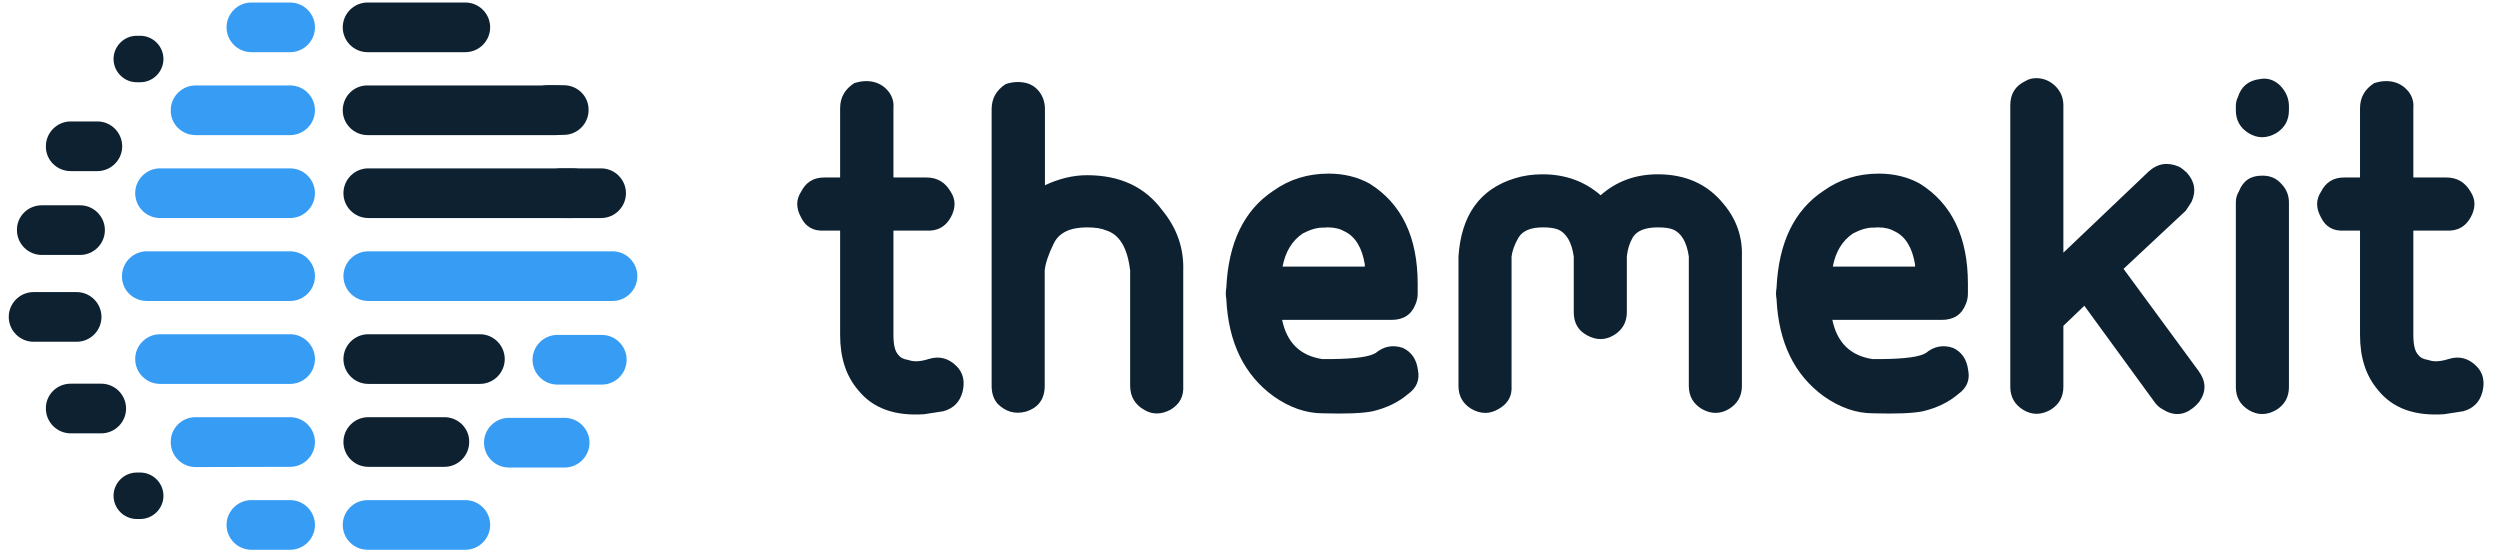
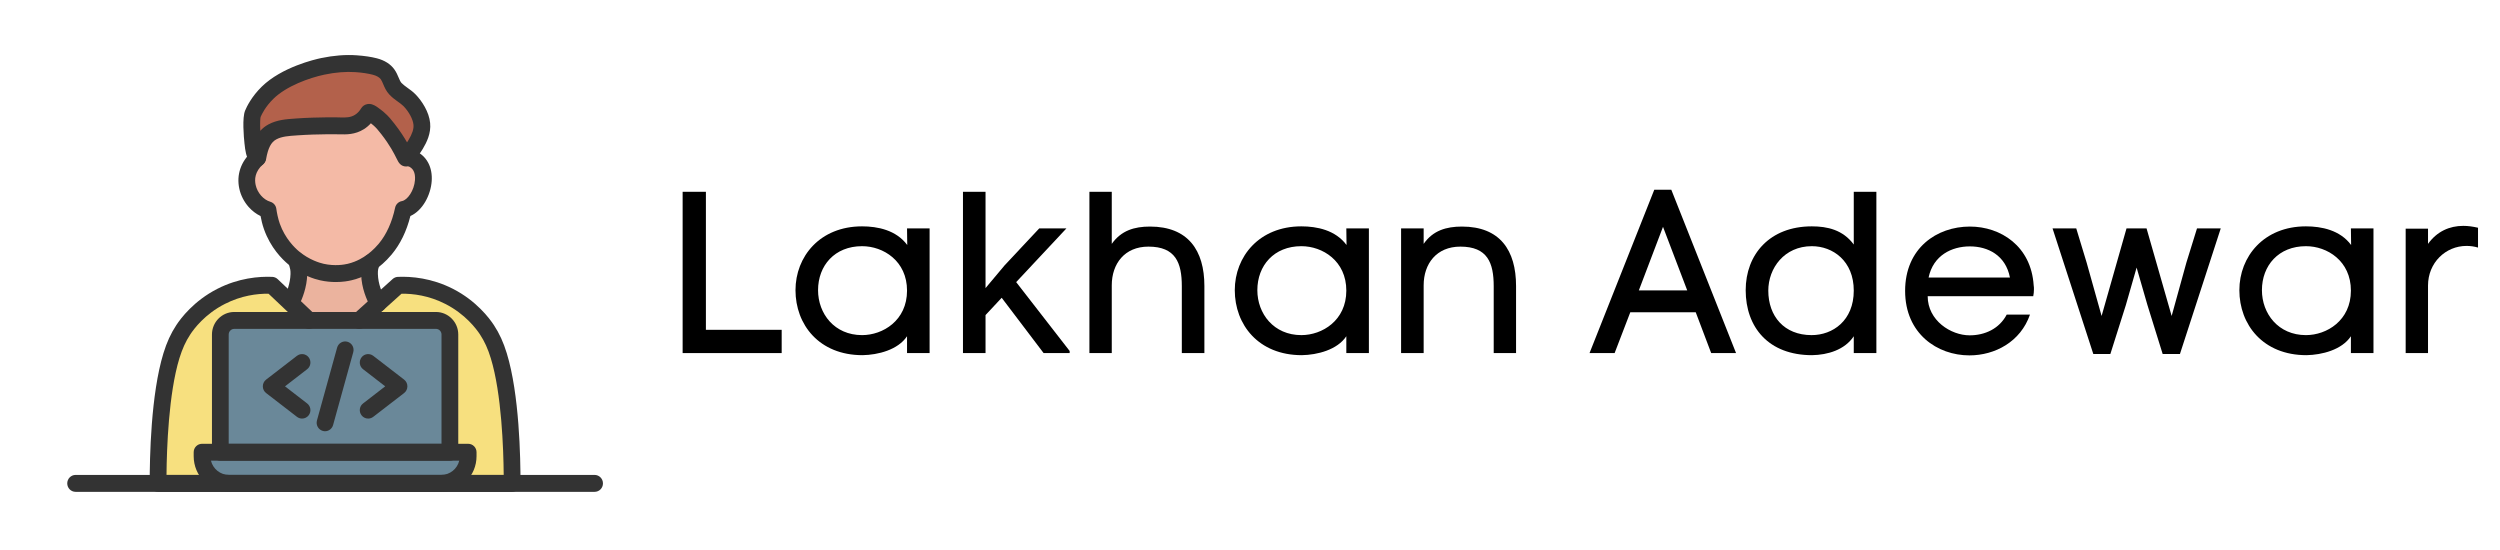
- <svg xmlns="http://www.w3.org/2000/svg" version="1.1" id="Layer_1" x="0px" y="0px" width="300" height="66" viewBox="0 0 1091.6 241.4" style="enable-background:new 0 0 1091.6 241.4;" xml:space="preserve">
-   <style type="text/css">
- 	.st0{fill:#379CF4;}
- 	.st1{fill:#0D2131;}
- 	.st2{display:none;}
- </style>
-   <g>
-     <g>
-       <path class="st0" d="M107.5,22.9h17c6,0,10.9-4.9,10.9-10.9l0,0c0-6-4.9-10.9-10.9-10.9h-17c-6,0-10.9,4.9-10.9,10.9l0,0    C96.6,18,101.5,22.9,107.5,22.9z" />
-       <path class="st0" d="M83,59.3h41.5c6,0,10.9-4.9,10.9-10.9l0,0c0-6-4.9-10.9-10.9-10.9H83c-6,0-10.9,4.9-10.9,10.9l0,0    C72,54.4,76.9,59.3,83,59.3z" />
-       <path class="st0" d="M67.4,95.7h57.1c6,0,10.9-4.9,10.9-10.9l0,0c0-6-4.9-10.9-10.9-10.9H67.4c-6,0-10.9,4.9-10.9,10.9l0,0    C56.5,90.8,61.4,95.7,67.4,95.7z" />
-       <path class="st0" d="M107.5,219.5h17c6,0,10.9,4.9,10.9,10.9l0,0c0,6-4.9,10.9-10.9,10.9h-17c-6,0-10.9-4.9-10.9-10.9l0,0    C96.6,224.4,101.5,219.5,107.5,219.5z" />
-       <path class="st0" d="M83,183.1h41.5c6,0,10.9,4.9,10.9,10.9v0c0,6-4.9,10.9-10.9,10.9L83,205c-6,0-10.9-4.9-10.9-10.9v0    C72,188,76.9,183.1,83,183.1z" />
-       <path class="st0" d="M67.4,146.7h57.1c6,0,10.9,4.9,10.9,10.9v0c0,6-4.9,10.9-10.9,10.9H67.4c-6,0-10.9-4.9-10.9-10.9v0    C56.5,151.6,61.4,146.7,67.4,146.7z" />
-       <path class="st0" d="M61.6,132.1h62.9c6,0,10.9-4.9,10.9-10.9l0,0c0-6-4.9-10.9-10.9-10.9H61.6c-6,0-10.9,4.9-10.9,10.9l0,0    C50.6,127.2,55.5,132.1,61.6,132.1z" />
+ <svg xmlns="http://www.w3.org/2000/svg" width="300" zoomAndPan="magnify" viewBox="0 0 224.88 49.5" height="66" preserveAspectRatio="xMidYMid meet" version="1.0">
+   <defs>
+     <g />
+     <clipPath id="d8844480e1">
+       <path d="M 21 4.902 L 39 4.902 L 39 15 L 21 15 Z M 21 4.902 " clip-rule="nonzero" />
+     </clipPath>
+     <clipPath id="2d9b9ecf0d">
+       <path d="M 13.316 24.895 L 46.801 24.895 L 46.801 44.254 L 13.316 44.254 Z M 13.316 24.895 " clip-rule="nonzero" />
+     </clipPath>
+     <clipPath id="7409855214">
+       <path d="M 5.992 42.723 L 54.207 42.723 L 54.207 44.254 L 5.992 44.254 Z M 5.992 42.723 " clip-rule="nonzero" />
+     </clipPath>
+     <clipPath id="cfb8ba198c">
+       <path d="M 17.371 39.816 L 42.875 39.816 L 42.875 44.254 L 17.371 44.254 Z M 17.371 39.816 " clip-rule="nonzero" />
+     </clipPath>
+   </defs>
+   <path fill="#b3614b" d="M 22.781 14.191 C 22.523 13.848 22.469 13.297 22.422 12.887 C 22.281 11.578 22.297 10.543 22.418 10.246 C 22.492 10.07 22.867 9.203 23.75 8.344 C 25.176 6.949 27.523 6.223 28.719 5.969 C 29.688 5.77 30.707 5.664 31.711 5.734 C 32.266 5.773 32.852 5.848 33.391 5.984 C 33.836 6.098 34.277 6.312 34.547 6.691 C 34.836 7.098 34.902 7.609 35.25 7.98 C 35.625 8.391 36.141 8.633 36.523 9.027 C 37.039 9.559 37.551 10.395 37.625 11.141 C 37.695 11.816 37.402 12.453 37.062 13.016 C 37.004 13.113 36.297 14.219 36.203 14.223 C 36.199 14.223 36.199 14.223 36.195 14.219 C 36.055 14.07 35.73 13.086 34.582 11.613 C 34.254 11.199 34.102 11.027 33.977 10.906 C 33.895 10.824 33.637 10.578 33.262 10.312 C 33.137 10.227 32.875 10.031 32.809 10.152 C 32.664 10.391 32.418 10.727 32.016 10.98 C 31.398 11.367 30.77 11.344 30.211 11.328 C 30.211 11.328 28.355 11.285 26.344 11.426 C 25.613 11.477 24.836 11.516 24.176 11.871 C 23.328 12.328 23.031 13.281 22.871 14.172 C 22.867 14.191 22.855 14.211 22.836 14.219 C 22.809 14.227 22.793 14.207 22.781 14.191 " fill-opacity="1" fill-rule="evenodd" />
+   <path fill="#ebb39e" d="M 33.973 27.309 L 32.273 28.84 L 27.75 28.84 L 26.207 27.375 L 26.211 27.371 C 26.504 26.777 26.824 25.219 26.84 24.676 C 26.852 24.156 26.762 23.809 26.664 23.438 C 27.707 24.203 28.688 24.434 28.91 24.484 C 30.156 24.762 31.152 24.547 31.41 24.484 C 32.363 24.258 33.012 23.824 33.324 23.605 C 33.25 23.906 33.188 24.242 33.195 24.676 C 33.223 25.711 33.605 26.645 33.973 27.309 " fill-opacity="1" fill-rule="evenodd" />
+   <path fill="#f4baa6" d="M 26.664 23.438 C 26.57 23.367 26.473 23.293 26.375 23.215 C 26.082 22.973 24.996 22.027 24.41 20.387 C 24.223 19.852 24.105 19.219 24.062 18.891 C 22.363 18.395 21.258 15.855 23.113 14.219 C 23.133 14.211 23.145 14.191 23.148 14.172 C 23.309 13.281 23.605 12.328 24.453 11.871 C 25.113 11.516 25.891 11.477 26.621 11.426 C 28.633 11.285 30.484 11.328 30.484 11.328 C 31.043 11.344 31.676 11.367 32.293 10.98 C 32.691 10.727 32.941 10.391 33.082 10.152 C 33.152 10.035 33.414 10.227 33.535 10.312 C 33.914 10.578 34.172 10.824 34.254 10.906 C 34.379 11.027 34.531 11.199 34.855 11.613 C 36.008 13.086 36.332 14.07 36.473 14.219 C 36.473 14.223 36.477 14.223 36.48 14.223 C 38.625 14.926 37.898 18.566 36.238 18.848 C 36.055 19.719 35.633 21.191 34.609 22.418 C 34.035 23.105 33.48 23.5 33.344 23.594 C 33.336 23.598 33.332 23.602 33.324 23.605 C 33.012 23.824 32.363 24.258 31.41 24.484 C 31.152 24.547 30.156 24.762 28.91 24.484 C 28.688 24.434 27.707 24.203 26.664 23.438 " fill-opacity="1" fill-rule="evenodd" />
+   <path fill="#6a8899" d="M 42.074 40.699 L 42.074 41.059 C 42.074 42.41 40.992 43.504 39.652 43.504 L 20.547 43.504 C 19.207 43.504 18.125 42.41 18.125 41.059 L 18.125 40.699 L 42.074 40.699 " fill-opacity="1" fill-rule="evenodd" />
+   <path fill="#6a8899" d="M 40.43 30.105 L 40.43 40.699 L 19.77 40.699 L 19.77 30.105 C 19.77 29.406 20.332 28.84 21.023 28.84 L 39.176 28.84 C 39.867 28.84 40.43 29.406 40.43 30.105 " fill-opacity="1" fill-rule="evenodd" />
+   <path fill="#f7e07f" d="M 18.125 41.059 C 18.125 42.41 19.207 43.504 20.547 43.504 L 14.168 43.504 C 14.164 42.203 14.176 35.895 15.367 32.023 C 15.66 31.07 15.996 30.348 16.434 29.684 C 16.676 29.312 17.742 27.75 19.824 26.68 C 21.762 25.688 23.555 25.645 24.418 25.68 L 26.207 27.375 L 27.75 28.84 L 21.023 28.84 C 20.332 28.84 19.77 29.406 19.77 30.105 L 19.77 40.699 L 18.125 40.699 L 18.125 41.059 " fill-opacity="1" fill-rule="evenodd" />
+   <path fill="#f7e07f" d="M 44.832 32.023 C 46.023 35.895 46.035 42.203 46.027 43.504 L 39.652 43.504 C 40.992 43.504 42.074 42.41 42.074 41.059 L 42.074 40.699 L 40.43 40.699 L 40.43 30.105 C 40.43 29.406 39.867 28.84 39.176 28.84 L 32.273 28.84 L 33.973 27.309 L 35.781 25.68 C 36.645 25.645 38.438 25.688 40.375 26.68 C 42.457 27.75 43.523 29.312 43.766 29.684 C 44.203 30.348 44.539 31.07 44.832 32.023 " fill-opacity="1" fill-rule="evenodd" />
+   <g clip-path="url(#d8844480e1)">
+     <path fill="#333333" d="M 36.48 14.984 C 36.27 14.984 36.07 14.898 35.926 14.742 C 35.809 14.621 35.738 14.477 35.621 14.242 C 35.418 13.836 35.043 13.082 34.266 12.086 C 33.945 11.676 33.816 11.535 33.727 11.449 C 33.668 11.391 33.527 11.254 33.32 11.094 C 33.133 11.301 32.922 11.48 32.691 11.625 C 31.898 12.125 31.094 12.105 30.508 12.09 L 30.469 12.09 C 30.449 12.09 28.621 12.047 26.672 12.184 L 26.582 12.191 C 25.949 12.234 25.297 12.277 24.809 12.543 C 24.34 12.793 24.066 13.32 23.891 14.309 C 23.84 14.598 23.637 14.84 23.363 14.938 C 23.031 15.055 22.672 14.941 22.453 14.648 C 22.078 14.145 22.004 13.477 21.953 12.984 L 21.949 12.969 C 21.875 12.281 21.73 10.602 22 9.953 C 22.145 9.602 22.586 8.691 23.5 7.797 C 25.301 6.039 28.266 5.348 28.84 5.227 C 29.965 4.992 31.043 4.906 32.039 4.977 C 32.738 5.027 33.332 5.113 33.852 5.246 C 34.551 5.426 35.098 5.773 35.434 6.25 C 35.609 6.496 35.719 6.746 35.812 6.973 C 35.898 7.176 35.973 7.352 36.074 7.465 C 36.219 7.617 36.414 7.758 36.617 7.906 C 36.848 8.07 37.105 8.254 37.34 8.496 C 37.91 9.082 38.555 10.066 38.652 11.066 C 38.746 12 38.344 12.809 37.984 13.41 C 37.941 13.477 37.746 13.789 37.547 14.082 C 37.145 14.676 36.953 14.938 36.559 14.98 C 36.531 14.98 36.508 14.984 36.48 14.984 Z M 37.074 13.766 Z M 33.156 9.355 C 33.496 9.355 33.773 9.551 33.949 9.676 L 33.965 9.688 C 34.363 9.969 34.648 10.23 34.781 10.363 C 34.926 10.504 35.094 10.691 35.449 11.145 C 35.961 11.801 36.32 12.367 36.574 12.812 C 36.629 12.73 36.672 12.66 36.695 12.621 C 37.051 12.031 37.191 11.598 37.152 11.219 C 37.105 10.73 36.738 10.051 36.262 9.559 C 36.121 9.418 35.938 9.285 35.742 9.145 C 35.496 8.969 35.219 8.766 34.977 8.504 C 34.691 8.195 34.543 7.848 34.426 7.566 C 34.352 7.395 34.289 7.246 34.211 7.133 C 34.082 6.957 33.824 6.809 33.484 6.723 C 33.051 6.613 32.543 6.535 31.934 6.492 C 31.074 6.434 30.137 6.508 29.148 6.715 C 27.754 7.008 25.711 7.75 24.547 8.891 C 23.828 9.59 23.488 10.305 23.395 10.527 C 23.363 10.648 23.332 11.074 23.367 11.773 C 23.566 11.551 23.805 11.355 24.098 11.199 C 24.871 10.781 25.727 10.723 26.477 10.672 L 26.57 10.664 C 28.59 10.523 30.426 10.566 30.504 10.566 L 30.547 10.57 C 31.047 10.582 31.48 10.59 31.891 10.332 C 32.105 10.199 32.289 10.004 32.438 9.758 C 32.559 9.559 32.746 9.422 32.973 9.375 C 33.035 9.359 33.098 9.355 33.156 9.355 Z M 33.73 10.543 Z M 23.398 10.52 Z M 23.398 10.52 " fill-opacity="1" fill-rule="evenodd" />
+   </g>
+   <path fill="#333333" d="M 30.172 25.383 C 29.746 25.383 29.266 25.344 28.746 25.227 C 28.281 25.125 27.078 24.777 25.898 23.801 C 25.332 23.332 24.293 22.301 23.703 20.641 C 23.551 20.223 23.453 19.77 23.391 19.445 C 22.992 19.254 22.629 18.977 22.316 18.625 C 21.902 18.156 21.609 17.586 21.477 16.977 C 21.207 15.738 21.621 14.523 22.617 13.648 C 22.93 13.371 23.406 13.402 23.68 13.719 C 23.953 14.035 23.922 14.516 23.609 14.793 C 22.867 15.445 22.84 16.16 22.949 16.648 C 23.102 17.355 23.648 17.977 24.273 18.16 C 24.559 18.246 24.77 18.492 24.809 18.789 C 24.855 19.133 24.965 19.691 25.121 20.129 C 25.605 21.488 26.492 22.328 26.852 22.625 C 27.781 23.395 28.715 23.66 29.07 23.742 C 30.086 23.969 30.926 23.816 31.238 23.742 C 32.09 23.539 32.668 23.141 32.914 22.969 C 33.094 22.844 33.559 22.496 34.035 21.926 C 34.719 21.105 35.227 19.988 35.5 18.691 C 35.566 18.387 35.809 18.152 36.113 18.098 C 36.602 18.016 37.219 17.164 37.289 16.195 C 37.336 15.523 37.113 15.102 36.629 14.945 C 36.23 14.816 36.012 14.387 36.141 13.988 C 36.27 13.59 36.691 13.367 37.09 13.496 C 37.711 13.699 38.191 14.102 38.484 14.66 C 38.73 15.125 38.836 15.695 38.793 16.305 C 38.703 17.555 37.98 18.949 36.875 19.441 C 36.531 20.816 35.961 21.98 35.184 22.91 C 34.613 23.594 34.055 24.023 33.77 24.223 C 33.48 24.422 32.711 24.957 31.582 25.223 C 31.281 25.297 30.785 25.383 30.172 25.383 " fill-opacity="1" fill-rule="evenodd" />
+   <path fill="#333333" d="M 26.211 27.832 C 26.098 27.832 25.984 27.805 25.875 27.754 C 25.504 27.566 25.348 27.109 25.535 26.73 C 25.73 26.332 26.062 25.535 26.086 24.66 C 26.094 24.32 26.051 24.168 25.977 23.91 C 25.957 23.836 25.934 23.754 25.91 23.664 C 25.809 23.258 26.051 22.844 26.453 22.738 C 26.855 22.633 27.27 22.879 27.371 23.285 C 27.391 23.359 27.406 23.426 27.43 23.496 C 27.516 23.809 27.605 24.129 27.59 24.699 C 27.562 25.867 27.137 26.898 26.883 27.41 C 26.754 27.676 26.484 27.832 26.211 27.832 " fill-opacity="1" fill-rule="evenodd" />
+   <path fill="#333333" d="M 33.973 28.066 C 33.711 28.066 33.453 27.93 33.316 27.68 C 32.938 26.992 32.477 25.922 32.445 24.699 C 32.43 24.129 32.52 23.809 32.605 23.496 C 32.613 23.465 32.625 23.438 32.633 23.406 C 32.742 23 33.16 22.766 33.559 22.875 C 33.961 22.988 34.195 23.406 34.082 23.812 C 34.074 23.848 34.066 23.879 34.059 23.91 C 33.984 24.168 33.941 24.32 33.949 24.66 C 33.973 25.57 34.332 26.402 34.629 26.938 C 34.836 27.301 34.703 27.766 34.344 27.973 C 34.227 28.035 34.098 28.066 33.973 28.066 " fill-opacity="1" fill-rule="evenodd" />
+   <g clip-path="url(#2d9b9ecf0d)">
+     <path fill="#333333" d="M 46.027 44.266 L 14.168 44.266 C 13.754 44.266 13.418 43.926 13.414 43.508 C 13.41 41.215 13.516 35.484 14.648 31.797 C 14.949 30.812 15.316 30.008 15.805 29.266 C 16.211 28.645 17.383 27.082 19.484 26.004 C 21.406 25.016 23.246 24.867 24.449 24.918 C 24.629 24.926 24.801 25 24.934 25.125 L 28.266 28.285 C 28.57 28.57 28.586 29.051 28.301 29.359 C 28.016 29.664 27.539 29.68 27.234 29.391 L 24.109 26.434 C 23.094 26.422 21.66 26.594 20.168 27.359 C 18.387 28.27 17.402 29.582 17.062 30.105 C 16.648 30.73 16.352 31.391 16.086 32.246 C 15.113 35.418 14.945 40.43 14.926 42.742 L 45.273 42.742 C 45.254 40.43 45.086 35.418 44.113 32.246 C 43.852 31.391 43.551 30.73 43.141 30.105 C 42.797 29.582 41.812 28.27 40.031 27.359 C 38.535 26.59 37.098 26.422 36.078 26.434 L 32.773 29.406 C 32.465 29.684 31.988 29.656 31.711 29.344 C 31.434 29.031 31.461 28.551 31.773 28.27 L 35.281 25.109 C 35.41 24.992 35.578 24.926 35.75 24.918 C 36.953 24.867 38.793 25.016 40.715 26 C 42.816 27.078 43.988 28.645 44.395 29.266 C 44.883 30.008 45.25 30.812 45.551 31.797 C 46.684 35.484 46.789 41.215 46.785 43.504 C 46.781 43.926 46.445 44.266 46.027 44.266 " fill-opacity="1" fill-rule="evenodd" />
+   </g>
+   <g clip-path="url(#7409855214)">
+     <path fill="#333333" d="M 53.453 44.266 L 6.746 44.266 C 6.328 44.266 5.992 43.926 5.992 43.504 C 5.992 43.086 6.328 42.742 6.746 42.742 L 53.453 42.742 C 53.871 42.742 54.207 43.086 54.207 43.504 C 54.207 43.926 53.871 44.266 53.453 44.266 " fill-opacity="1" fill-rule="evenodd" />
+   </g>
+   <g clip-path="url(#cfb8ba198c)">
+     <path fill="#333333" d="M 39.652 44.266 L 20.547 44.266 C 18.793 44.266 17.371 42.828 17.371 41.059 L 17.371 40.699 C 17.371 40.281 17.707 39.941 18.125 39.941 L 42.074 39.941 C 42.492 39.941 42.828 40.281 42.828 40.699 L 42.828 41.059 C 42.828 42.828 41.402 44.266 39.652 44.266 Z M 18.926 41.461 C 19.105 42.195 19.762 42.742 20.547 42.742 L 39.652 42.742 C 40.438 42.742 41.094 42.195 41.273 41.461 L 18.926 41.461 " fill-opacity="1" fill-rule="evenodd" />
+   </g>
+   <path fill="#333333" d="M 40.43 41.461 L 19.77 41.461 C 19.352 41.461 19.016 41.121 19.016 40.699 L 19.016 30.105 C 19.016 28.988 19.918 28.078 21.023 28.078 L 39.176 28.078 C 40.281 28.078 41.184 28.988 41.184 30.105 L 41.184 40.699 C 41.184 41.121 40.848 41.461 40.43 41.461 Z M 20.523 39.941 L 39.676 39.941 L 39.676 30.105 C 39.676 29.828 39.453 29.598 39.176 29.598 L 21.023 29.598 C 20.746 29.598 20.523 29.828 20.523 30.105 L 20.523 39.941 " fill-opacity="1" fill-rule="evenodd" />
+   <path fill="#333333" d="M 27.125 37.672 C 26.965 37.672 26.805 37.621 26.668 37.516 L 23.891 35.375 C 23.703 35.23 23.594 35.008 23.594 34.77 C 23.594 34.531 23.703 34.309 23.891 34.164 L 26.668 32.023 C 27 31.77 27.473 31.832 27.723 32.164 C 27.977 32.5 27.914 32.977 27.582 33.23 L 25.59 34.77 L 27.582 36.309 C 27.914 36.562 27.977 37.039 27.723 37.375 C 27.574 37.57 27.352 37.672 27.125 37.672 " fill-opacity="1" fill-rule="evenodd" />
+   <path fill="#333333" d="M 33.074 37.672 C 32.848 37.672 32.621 37.57 32.477 37.375 C 32.223 37.039 32.285 36.562 32.617 36.309 L 34.609 34.77 L 32.617 33.23 C 32.285 32.977 32.223 32.5 32.477 32.164 C 32.727 31.832 33.199 31.77 33.531 32.023 L 36.309 34.164 C 36.496 34.309 36.605 34.531 36.605 34.77 C 36.605 35.008 36.496 35.23 36.309 35.375 L 33.531 37.516 C 33.395 37.621 33.234 37.672 33.074 37.672 " fill-opacity="1" fill-rule="evenodd" />
+   <path fill="#333333" d="M 29.191 38.812 C 29.125 38.812 29.055 38.801 28.988 38.781 C 28.59 38.668 28.355 38.25 28.465 37.844 L 30.281 31.285 C 30.395 30.879 30.809 30.645 31.211 30.758 C 31.609 30.871 31.844 31.289 31.734 31.695 L 29.918 38.254 C 29.824 38.59 29.523 38.812 29.191 38.812 " fill-opacity="1" fill-rule="evenodd" />
+   <g fill="#000000" fill-opacity="1">
+     <g transform="translate(59.59189, 31.77747)">
      <g>
-         <path class="st1" d="M57.2,207.4h1.5c5.6,0,10.2,4.6,10.2,10.2l0,0c0,5.6-4.6,10.2-10.2,10.2h-1.5c-5.6,0-10.2-4.6-10.2-10.2l0,0     C47,212,51.6,207.4,57.2,207.4z" />
-         <path class="st1" d="M28.2,168.4h13.4c6,0,10.9,4.9,10.9,10.9l0,0c0,6-4.9,10.9-10.9,10.9H28.2c-6,0-10.9-4.9-10.9-10.9l0,0     C17.2,173.3,22.1,168.4,28.2,168.4z" />
-       </g>
-       <g>
-         <path class="st1" d="M57.2,36.1h1.5c5.6,0,10.2-4.6,10.2-10.2v0c0-5.6-4.6-10.2-10.2-10.2h-1.5c-5.6,0-10.2,4.6-10.2,10.2v0     C47,31.5,51.6,36.1,57.2,36.1z" />
-         <path class="st1" d="M28.2,75.1h11.7c6,0,10.9-4.9,10.9-10.9v0c0-6-4.9-10.9-10.9-10.9H28.2c-6,0-10.9,4.9-10.9,10.9v0     C17.2,70.2,22.1,75.1,28.2,75.1z" />
-       </g>
-       <path class="st1" d="M11.9,128.2h18.9c6,0,10.9,4.9,10.9,10.9v0c0,6-4.9,10.9-10.9,10.9H11.9c-6,0-10.9-4.9-10.9-10.9v0    C1,133.1,5.9,128.2,11.9,128.2z" />
-       <path class="st1" d="M15.5,90.1h16.8c6,0,10.9,4.9,10.9,10.9v0c0,6-4.9,10.9-10.9,10.9H15.5c-6,0-10.9-4.9-10.9-10.9v0    C4.5,95,9.4,90.1,15.5,90.1z" />
-       <path class="st1" d="M201.4,22.9h-42.9c-6,0-10.9-4.9-10.9-10.9l0,0c0-6,4.9-10.9,10.9-10.9h42.9c6,0,10.9,4.9,10.9,10.9l0,0    C212.3,18,207.4,22.9,201.4,22.9z" />
-       <path class="st1" d="M261,95.7h-17.5c-6,0-10.9-4.9-10.9-10.9v0c0-6,4.9-10.9,10.9-10.9H261c6,0,10.9,4.9,10.9,10.9v0    C271.9,90.8,267,95.7,261,95.7z" />
-       <g>
-         <path class="st1" d="M248.6,95.7h-89.8c-6,0-10.9-4.9-10.9-10.9l0,0c0-6,4.9-10.9,10.9-10.9h89.8c6,0,10.9,4.9,10.9,10.9l0,0     C259.6,90.8,254.7,95.7,248.6,95.7z" />
-         <path class="st1" d="M192.2,183.1h-33.4c-6,0-10.9,4.9-10.9,10.9v0c0,6,4.9,10.9,10.9,10.9h33.4c6,0,10.9-4.9,10.9-10.9v0     C203.2,188,198.3,183.1,192.2,183.1z" />
-         <path class="st1" d="M207.8,146.7h-49c-6,0-10.9,4.9-10.9,10.9v0c0,6,4.9,10.9,10.9,10.9h49c6,0,10.9-4.9,10.9-10.9v0     C218.7,151.6,213.8,146.7,207.8,146.7z" />
-         <g>
-           <g>
-             <g>
-               <path class="st0" d="M201.4,219.5h-42.9c-6,0-10.9,4.9-10.9,10.9l0,0c0,6,4.9,10.9,10.9,10.9h42.9c6,0,10.9-4.9,10.9-10.9l0,0        C212.3,224.4,207.4,219.5,201.4,219.5z" />
-             </g>
-             <g>
-               <path class="st0" d="M245,183.4h-24.5c-6,0-10.9,4.9-10.9,10.9c0,6,4.9,10.9,10.9,10.9H245c6,0,10.9-4.9,10.9-10.9        C255.9,188.3,251,183.4,245,183.4z" />
-             </g>
-             <g>
-               <path class="st0" d="M261.3,147h-19.5c-6,0-10.9,4.9-10.9,10.9c0,6,4.9,10.9,10.9,10.9h19.5c6,0,10.9-4.9,10.9-10.9        C272.2,151.9,267.3,147,261.3,147z" />
-             </g>
-             <g>
-               <path class="st0" d="M266,110.3h-3h-13.3h-90.9c-6,0-10.9,4.9-10.9,10.9c0,6,4.9,10.9,10.9,10.9h90.9h13.3h3        c6,0,10.9-4.9,10.9-10.9C276.9,115.2,272,110.3,266,110.3z" />
-             </g>
-           </g>
-         </g>
-       </g>
-       <g>
-         <path class="st1" d="M147.6,48.4L147.6,48.4c0,6,4.9,10.9,10.9,10.9h82.7c6,0,10.9-4.9,10.9-10.9l0,0c0-6-4.9-10.9-10.9-10.9     h-82.7C152.5,37.4,147.6,42.3,147.6,48.4z" />
-         <path class="st1" d="M244.6,37.4h-6.9c-6,0-10.9,4.9-10.9,10.9l0,0c0,6,4.9,10.9,10.9,10.9h6.9c6,0,10.9-4.9,10.9-10.9l0,0     C255.6,42.3,250.7,37.4,244.6,37.4z" />
+         <path d="M 10.699 -2.094 L 3.879 -2.094 L 3.879 -14.516 L 1.785 -14.516 L 1.785 0 L 10.699 0 Z M 10.699 -2.094 " />
      </g>
    </g>
  </g>
-   <g>
-     <g>
-       <path class="st1" d="M377.4,35.6c3.5,0,6.5,1.2,8.8,3.5c2.3,2.3,3.4,5.1,3.1,8.4v30.4h14.5c4.7,0,8.2,2.1,10.6,6.2    c2.3,3.5,2.3,7.3,0,11.4c-2.3,4.1-5.9,6-10.6,5.7h-14.5v45.8c0,4.4,0.7,7.3,2.2,8.8c0.9,1.2,2.3,1.9,4.4,2.2    c2.3,0.9,5.3,0.7,8.8-0.4c4.7-1.5,8.8-0.4,12.3,3.1c2.9,2.9,3.8,6.7,2.6,11.4c-1.2,4.4-4,7.2-8.4,8.4l-8.4,1.3    c-12.9,0.9-22.6-2.6-29-10.6c-5.3-6.2-7.9-14.2-7.9-24.2v-45.8h-7c-4.7,0.3-8.1-1.6-10.1-5.7c-2.3-4.1-2.3-7.9,0-11.4    c2.1-4.1,5.4-6.2,10.1-6.2h7V47.5c0-4.7,2.1-8.4,6.2-11C373.9,35.9,375.7,35.6,377.4,35.6z" />
-       <path class="st1" d="M432.4,169.4V47.9c0-4.7,2.1-8.4,6.2-11c1.8-0.6,3.5-0.9,5.3-0.9c3.5,0,6.3,1,8.4,3.1    c2.3,2.3,3.5,5.3,3.5,8.8v33.4c6.2-2.9,12.3-4.4,18.5-4.4c14.4,0,25.4,5.1,33,15.4c6.5,7.9,9.5,16.7,9.2,26.4v50.6    c0.3,4.7-1.6,8.2-5.7,10.6c-4.1,2.1-7.9,2.1-11.4,0c-4.1-2.3-6.2-5.9-6.2-10.6v-50.6c-1.2-10-4.7-15.8-10.6-17.6    c-2.1-0.9-4.8-1.3-8.4-1.3c-7.3,0-12.2,2.3-14.5,7c-2.3,4.7-3.7,8.7-4,11.9v50.6c0,5.9-2.8,9.7-8.4,11.4c-4.7,1.2-8.8,0-12.3-3.5    C433.3,175.2,432.4,172.6,432.4,169.4z" />
-       <path class="st1" d="M601,154.9c3.5-2.9,7.5-3.7,11.9-2.2c3.8,1.8,6,5,6.6,9.7c0.9,4.4-0.6,7.9-4.4,10.6c-4.1,3.5-9.2,6-15.4,7.5    c-4.4,0.9-11.7,1.2-22,0.9c-7.3,0-14.5-2.5-21.6-7.5c-12.9-9.4-19.8-23.6-20.7-42.7c-0.3-1.5-0.3-3.1,0-4.8    c0.9-19.9,7.8-34.2,20.7-42.7c7-5,15.1-7.5,24.2-7.5c6.7,0,12.8,1.5,18,4.4c14.1,8.8,21.1,23.5,21.1,44v4.4c0,1.5-0.3,2.9-0.9,4.4    c-1.8,4.7-5.3,7-10.6,7h-48c2.1,10,7.9,15.7,17.6,17.2h4C591.9,157.5,598.3,156.6,601,154.9z M579,99.9h-1.3    c-2.6,0-5.6,0.9-8.8,2.6c-4.7,3.2-7.6,8.1-8.8,14.5h36.1v-0.9c-1.2-7.3-4.1-12.2-8.8-14.5c-2.1-1.2-4.5-1.8-7.5-1.8H579z" />
-       <path class="st1" d="M674.2,76.5c10,0,18.5,3.1,25.5,9.2c7-6.2,15.4-9.2,25.1-9.2c12.3,0,22,4.4,29,13.2    c5.6,6.7,8.2,14.4,7.9,22.9v56.8c0,4.4-1.9,7.8-5.7,10.1c-3.8,2.3-7.8,2.3-11.9,0c-3.8-2.3-5.7-5.7-5.7-10.1v-56.8    c-0.9-6.3-3.2-10.3-7-11.9c-1.5-0.6-3.7-0.9-6.6-0.9c-5.6,0-9.2,1.5-11,4.4c-1.5,2.6-2.3,5.4-2.6,8.4V137c0,4.4-1.9,7.8-5.7,10.1    c-3.8,2.3-7.8,2.3-11.9,0c-3.8-2.1-5.7-5.4-5.7-10.1v-24.4c-0.9-6.3-3.2-10.3-7-11.9c-1.5-0.6-3.7-0.9-6.6-0.9    c-5.3,0-8.8,1.5-10.6,4.4c-1.8,3.1-2.8,5.9-3.1,8.4v56.8c0.3,4.4-1.6,7.8-5.7,10.1c-3.8,2.3-7.8,2.3-11.9,0    c-3.8-2.3-5.7-5.7-5.7-10.1v-56.8c1.2-18.2,9.4-29.6,24.6-34.3C665.7,77.1,669.8,76.5,674.2,76.5z" />
-       <path class="st1" d="M842.5,154.9c3.5-2.9,7.5-3.7,11.9-2.2c3.8,1.8,6,5,6.6,9.7c0.9,4.4-0.6,7.9-4.4,10.6    c-4.1,3.5-9.2,6-15.4,7.5c-4.4,0.9-11.7,1.2-22,0.9c-7.3,0-14.5-2.5-21.6-7.5c-12.9-9.4-19.8-23.6-20.7-42.7    c-0.3-1.5-0.3-3.1,0-4.8c0.9-19.9,7.8-34.2,20.7-42.7c7-5,15.1-7.5,24.2-7.5c6.7,0,12.8,1.5,18,4.4c14.1,8.8,21.1,23.5,21.1,44    v4.4c0,1.5-0.3,2.9-0.9,4.4c-1.8,4.7-5.3,7-10.6,7h-48c2.1,10,7.9,15.7,17.6,17.2h4C833.4,157.5,839.9,156.6,842.5,154.9z     M820.5,99.9h-1.3c-2.6,0-5.6,0.9-8.8,2.6c-4.7,3.2-7.6,8.1-8.8,14.5h36.1v-0.9c-1.2-7.3-4.1-12.2-8.8-14.5    c-2.1-1.2-4.5-1.8-7.5-1.8H820.5z" />
-       <path class="st1" d="M890.9,34.3c3.2,0,6,1.2,8.4,3.5c2.3,2.3,3.5,5.1,3.5,8.4v64.7l37.4-35.6c3.8-3.5,8.2-4.3,13.2-2.2    c1.2,0.6,2.3,1.5,3.5,2.6c3.5,3.8,4.3,8.1,2.2,12.8c-0.9,1.5-1.8,2.8-2.6,4l-27.3,25.5l33,44.9c3.2,4.4,3.4,8.8,0.4,13.2    c-0.9,1.2-1.9,2.2-3.1,3.1c-4.1,3.2-8.5,3.4-13.2,0.4c-1.2-0.6-2.2-1.5-3.1-2.6L912,134.2l-9.2,8.8v26.8c0,4.4-1.9,7.8-5.7,10.1    c-4.1,2.3-8.1,2.3-11.9,0c-3.8-2.3-5.7-5.7-5.7-10.1V46.2c0-5,2.2-8.5,6.6-10.6C887.5,34.7,889.2,34.3,890.9,34.3z" />
-       <path class="st1" d="M997.8,37.4c2.6,2.6,4,5.7,4,9.2v1.8c0,4.4-1.9,7.8-5.7,10.1c-4.1,2.3-8.1,2.3-11.9,0    c-3.8-2.3-5.7-5.7-5.7-10.1v-1.8c0-1.5,0.3-2.8,0.9-4c1.5-4.7,4.7-7.3,9.7-7.9C992.3,34.1,995.2,35,997.8,37.4z M998.3,80.5    c2.3,2.3,3.5,5.1,3.5,8.4v81c0,4.4-1.9,7.8-5.7,10.1c-4.1,2.3-8.1,2.3-11.9,0c-3.8-2.3-5.7-5.7-5.7-10.1v-81    c0-1.8,0.4-3.4,1.3-4.8c1.8-4.7,5.1-7,10.1-7C993.4,77,996.2,78.2,998.3,80.5z" />
-       <path class="st1" d="M1044.5,35.6c3.5,0,6.5,1.2,8.8,3.5c2.3,2.3,3.4,5.1,3.1,8.4v30.4h14.5c4.7,0,8.2,2.1,10.6,6.2    c2.3,3.5,2.3,7.3,0,11.4c-2.3,4.1-5.9,6-10.6,5.7h-14.5v45.8c0,4.4,0.7,7.3,2.2,8.8c0.9,1.2,2.3,1.9,4.4,2.2    c2.3,0.9,5.3,0.7,8.8-0.4c4.7-1.5,8.8-0.4,12.3,3.1c2.9,2.9,3.8,6.7,2.6,11.4c-1.2,4.4-4,7.2-8.4,8.4l-8.4,1.3    c-12.9,0.9-22.6-2.6-29-10.6c-5.3-6.2-7.9-14.2-7.9-24.2v-45.8h-7c-4.7,0.3-8.1-1.6-10.1-5.7c-2.3-4.1-2.3-7.9,0-11.4    c2.1-4.1,5.4-6.2,10.1-6.2h7V47.5c0-4.7,2.1-8.4,6.2-11C1041,35.9,1042.7,35.6,1044.5,35.6z" />
+   <g fill="#000000" fill-opacity="1">
+     <g transform="translate(70.39327, 31.77747)">
+       <g>
+         <path d="M 13.211 0 L 13.211 -11.219 L 11.18 -11.219 L 11.199 -9.727 C 10.203 -11.074 8.523 -11.406 7.133 -11.406 C 3.34 -11.406 1.141 -8.688 1.141 -5.66 C 1.141 -2.57 3.258 0.188 7.176 0.188 C 8.566 0.164 10.367 -0.289 11.18 -1.516 L 11.18 0 Z M 11.18 -5.621 C 11.18 -2.926 9 -1.617 7.133 -1.617 C 4.645 -1.617 3.172 -3.547 3.172 -5.66 C 3.172 -7.879 4.668 -9.621 7.133 -9.621 C 9.043 -9.621 11.18 -8.297 11.18 -5.621 Z M 11.18 -5.621 " />
+       </g>
    </g>
  </g>
-   <g class="st2">
-     <text transform="matrix(1 0 0 1 494.888 880.6941)" style="display:inline;fill:#0D2131; font-family:'Ubuntu-Title'; font-size:220px;">themekit</text>
+   <g fill="#000000" fill-opacity="1">
+     <g transform="translate(84.94715, 31.77747)">
+       <g>
+         <path d="M 5.414 -7.902 L 3.691 -5.848 L 3.691 -14.516 L 1.66 -14.516 L 1.66 0 L 3.691 0 L 3.691 -3.422 L 5.145 -4.977 L 8.918 0 L 11.262 0 L 11.262 -0.188 L 6.449 -6.387 L 10.969 -11.219 L 8.523 -11.219 Z M 5.414 -7.902 " />
+       </g>
+     </g>
+   </g>
+   <g fill="#000000" fill-opacity="1">
+     <g transform="translate(96.49488, 31.77747)">
+       <g>
+         <path d="M 3.504 -9.828 L 3.504 -14.516 L 1.492 -14.516 L 1.492 0 L 3.504 0 L 3.504 -6.098 C 3.504 -8.047 4.668 -9.582 6.801 -9.582 C 9.25 -9.582 9.809 -8.129 9.809 -6.016 L 9.809 0 L 11.84 0 L 11.84 -6.035 C 11.84 -9.25 10.367 -11.387 6.945 -11.387 C 5.535 -11.387 4.355 -11.031 3.504 -9.828 Z M 3.504 -9.828 " />
+       </g>
+     </g>
+   </g>
+   <g fill="#000000" fill-opacity="1">
+     <g transform="translate(109.9292, 31.77747)">
+       <g>
+         <path d="M 13.211 0 L 13.211 -11.219 L 11.18 -11.219 L 11.199 -9.727 C 10.203 -11.074 8.523 -11.406 7.133 -11.406 C 3.34 -11.406 1.141 -8.688 1.141 -5.66 C 1.141 -2.57 3.258 0.188 7.176 0.188 C 8.566 0.164 10.367 -0.289 11.18 -1.516 L 11.18 0 Z M 11.18 -5.621 C 11.18 -2.926 9 -1.617 7.133 -1.617 C 4.645 -1.617 3.172 -3.547 3.172 -5.66 C 3.172 -7.879 4.668 -9.621 7.133 -9.621 C 9.043 -9.621 11.18 -8.297 11.18 -5.621 Z M 11.18 -5.621 " />
+       </g>
+     </g>
+   </g>
+   <g fill="#000000" fill-opacity="1">
+     <g transform="translate(124.4831, 31.77747)">
+       <g>
+         <path d="M 3.586 -9.828 L 3.586 -11.219 L 1.555 -11.219 L 1.555 0 L 3.586 0 L 3.586 -6.098 C 3.586 -8.047 4.75 -9.582 6.887 -9.582 C 9.332 -9.582 9.891 -8.129 9.891 -6.016 L 9.891 0 L 11.902 0 L 11.902 -6.035 C 11.902 -9.25 10.453 -11.387 7.031 -11.387 C 5.621 -11.387 4.418 -11.031 3.586 -9.828 Z M 3.586 -9.828 " />
+       </g>
+     </g>
+   </g>
+   <g fill="#000000" fill-opacity="1">
+     <g transform="translate(137.9175, 31.77747)">
+       <g />
+     </g>
+   </g>
+   <g fill="#000000" fill-opacity="1">
+     <g transform="translate(143.0797, 31.77747)">
+       <g>
+         <path d="M 3.586 -3.672 L 9.477 -3.672 L 10.867 0 L 13.105 0 L 7.277 -14.703 L 5.746 -14.703 L -0.082 0 L 2.176 0 Z M 8.711 -5.641 L 4.355 -5.641 L 6.531 -11.363 Z M 8.711 -5.641 " />
+       </g>
+     </g>
+   </g>
+   <g fill="#000000" fill-opacity="1">
+     <g transform="translate(156.2238, 31.77747)">
+       <g>
+         <path d="M 12.59 -14.516 L 10.555 -14.516 L 10.555 -9.77 C 9.582 -11.094 8.172 -11.406 6.781 -11.406 C 2.984 -11.406 0.828 -8.875 0.828 -5.66 C 0.828 -2.324 2.883 0.188 6.801 0.188 C 8.211 0.164 9.746 -0.289 10.555 -1.516 L 10.555 0 L 12.59 0 Z M 10.555 -5.621 C 10.555 -2.926 8.668 -1.617 6.762 -1.617 C 4.293 -1.617 2.863 -3.316 2.863 -5.621 C 2.863 -7.633 4.293 -9.621 6.781 -9.621 C 8.668 -9.621 10.555 -8.297 10.555 -5.621 Z M 10.555 -5.621 " />
+       </g>
+     </g>
+   </g>
+   <g fill="#000000" fill-opacity="1">
+     <g transform="translate(170.4045, 31.77747)">
+       <g>
+         <path d="M 12.566 -6.098 C 12.34 -9.621 9.602 -11.387 6.824 -11.387 C 3.855 -11.387 0.996 -9.457 0.996 -5.598 C 0.996 -1.742 3.898 0.207 6.781 0.207 C 9.082 0.207 11.387 -1.016 12.234 -3.465 L 10.141 -3.465 C 9.477 -2.199 8.191 -1.598 6.801 -1.598 C 5.121 -1.598 3.027 -2.926 3.027 -5.121 L 12.527 -5.121 C 12.566 -5.309 12.59 -5.516 12.59 -5.746 C 12.59 -5.867 12.59 -5.973 12.566 -6.098 Z M 10.43 -6.801 L 3.109 -6.801 C 3.527 -8.793 5.184 -9.602 6.824 -9.602 C 8.441 -9.602 10.039 -8.812 10.43 -6.801 Z M 10.43 -6.801 " />
+       </g>
+     </g>
+   </g>
+   <g fill="#000000" fill-opacity="1">
+     <g transform="translate(184.0877, 31.77747)">
+       <g>
+         <path d="M 3.648 -8.148 L 2.715 -11.219 L 0.582 -11.219 L 4.25 0.082 L 5.785 0.082 L 7.176 -4.312 L 8.148 -7.695 L 9.125 -4.312 L 10.492 0.082 L 12.047 0.082 L 15.719 -11.219 L 13.582 -11.219 L 12.629 -8.148 L 11.301 -3.34 L 9.043 -11.219 L 7.238 -11.219 L 4.996 -3.34 Z M 3.648 -8.148 " />
+       </g>
+     </g>
+   </g>
+   <g fill="#000000" fill-opacity="1">
+     <g transform="translate(200.3416, 31.77747)">
+       <g>
+         <path d="M 13.211 0 L 13.211 -11.219 L 11.18 -11.219 L 11.199 -9.727 C 10.203 -11.074 8.523 -11.406 7.133 -11.406 C 3.34 -11.406 1.141 -8.688 1.141 -5.66 C 1.141 -2.57 3.258 0.188 7.176 0.188 C 8.566 0.164 10.367 -0.289 11.18 -1.516 L 11.18 0 Z M 11.18 -5.621 C 11.18 -2.926 9 -1.617 7.133 -1.617 C 4.645 -1.617 3.172 -3.547 3.172 -5.66 C 3.172 -7.879 4.668 -9.621 7.133 -9.621 C 9.043 -9.621 11.18 -8.297 11.18 -5.621 Z M 11.18 -5.621 " />
+       </g>
+     </g>
+   </g>
+   <g fill="#000000" fill-opacity="1">
+     <g transform="translate(214.8954, 31.77747)">
+       <g>
+         <path d="M 3.566 -9.828 L 3.566 -11.199 L 1.555 -11.199 L 1.555 0 L 3.566 0 L 3.566 -6.078 C 3.566 -8.129 5.145 -9.645 7.031 -9.645 C 7.363 -9.645 7.715 -9.602 8.066 -9.496 L 8.066 -11.281 C 7.609 -11.387 7.176 -11.449 6.738 -11.449 C 5.496 -11.449 4.375 -10.949 3.566 -9.828 Z M 3.566 -9.828 " />
+       </g>
+     </g>
  </g>
</svg>
